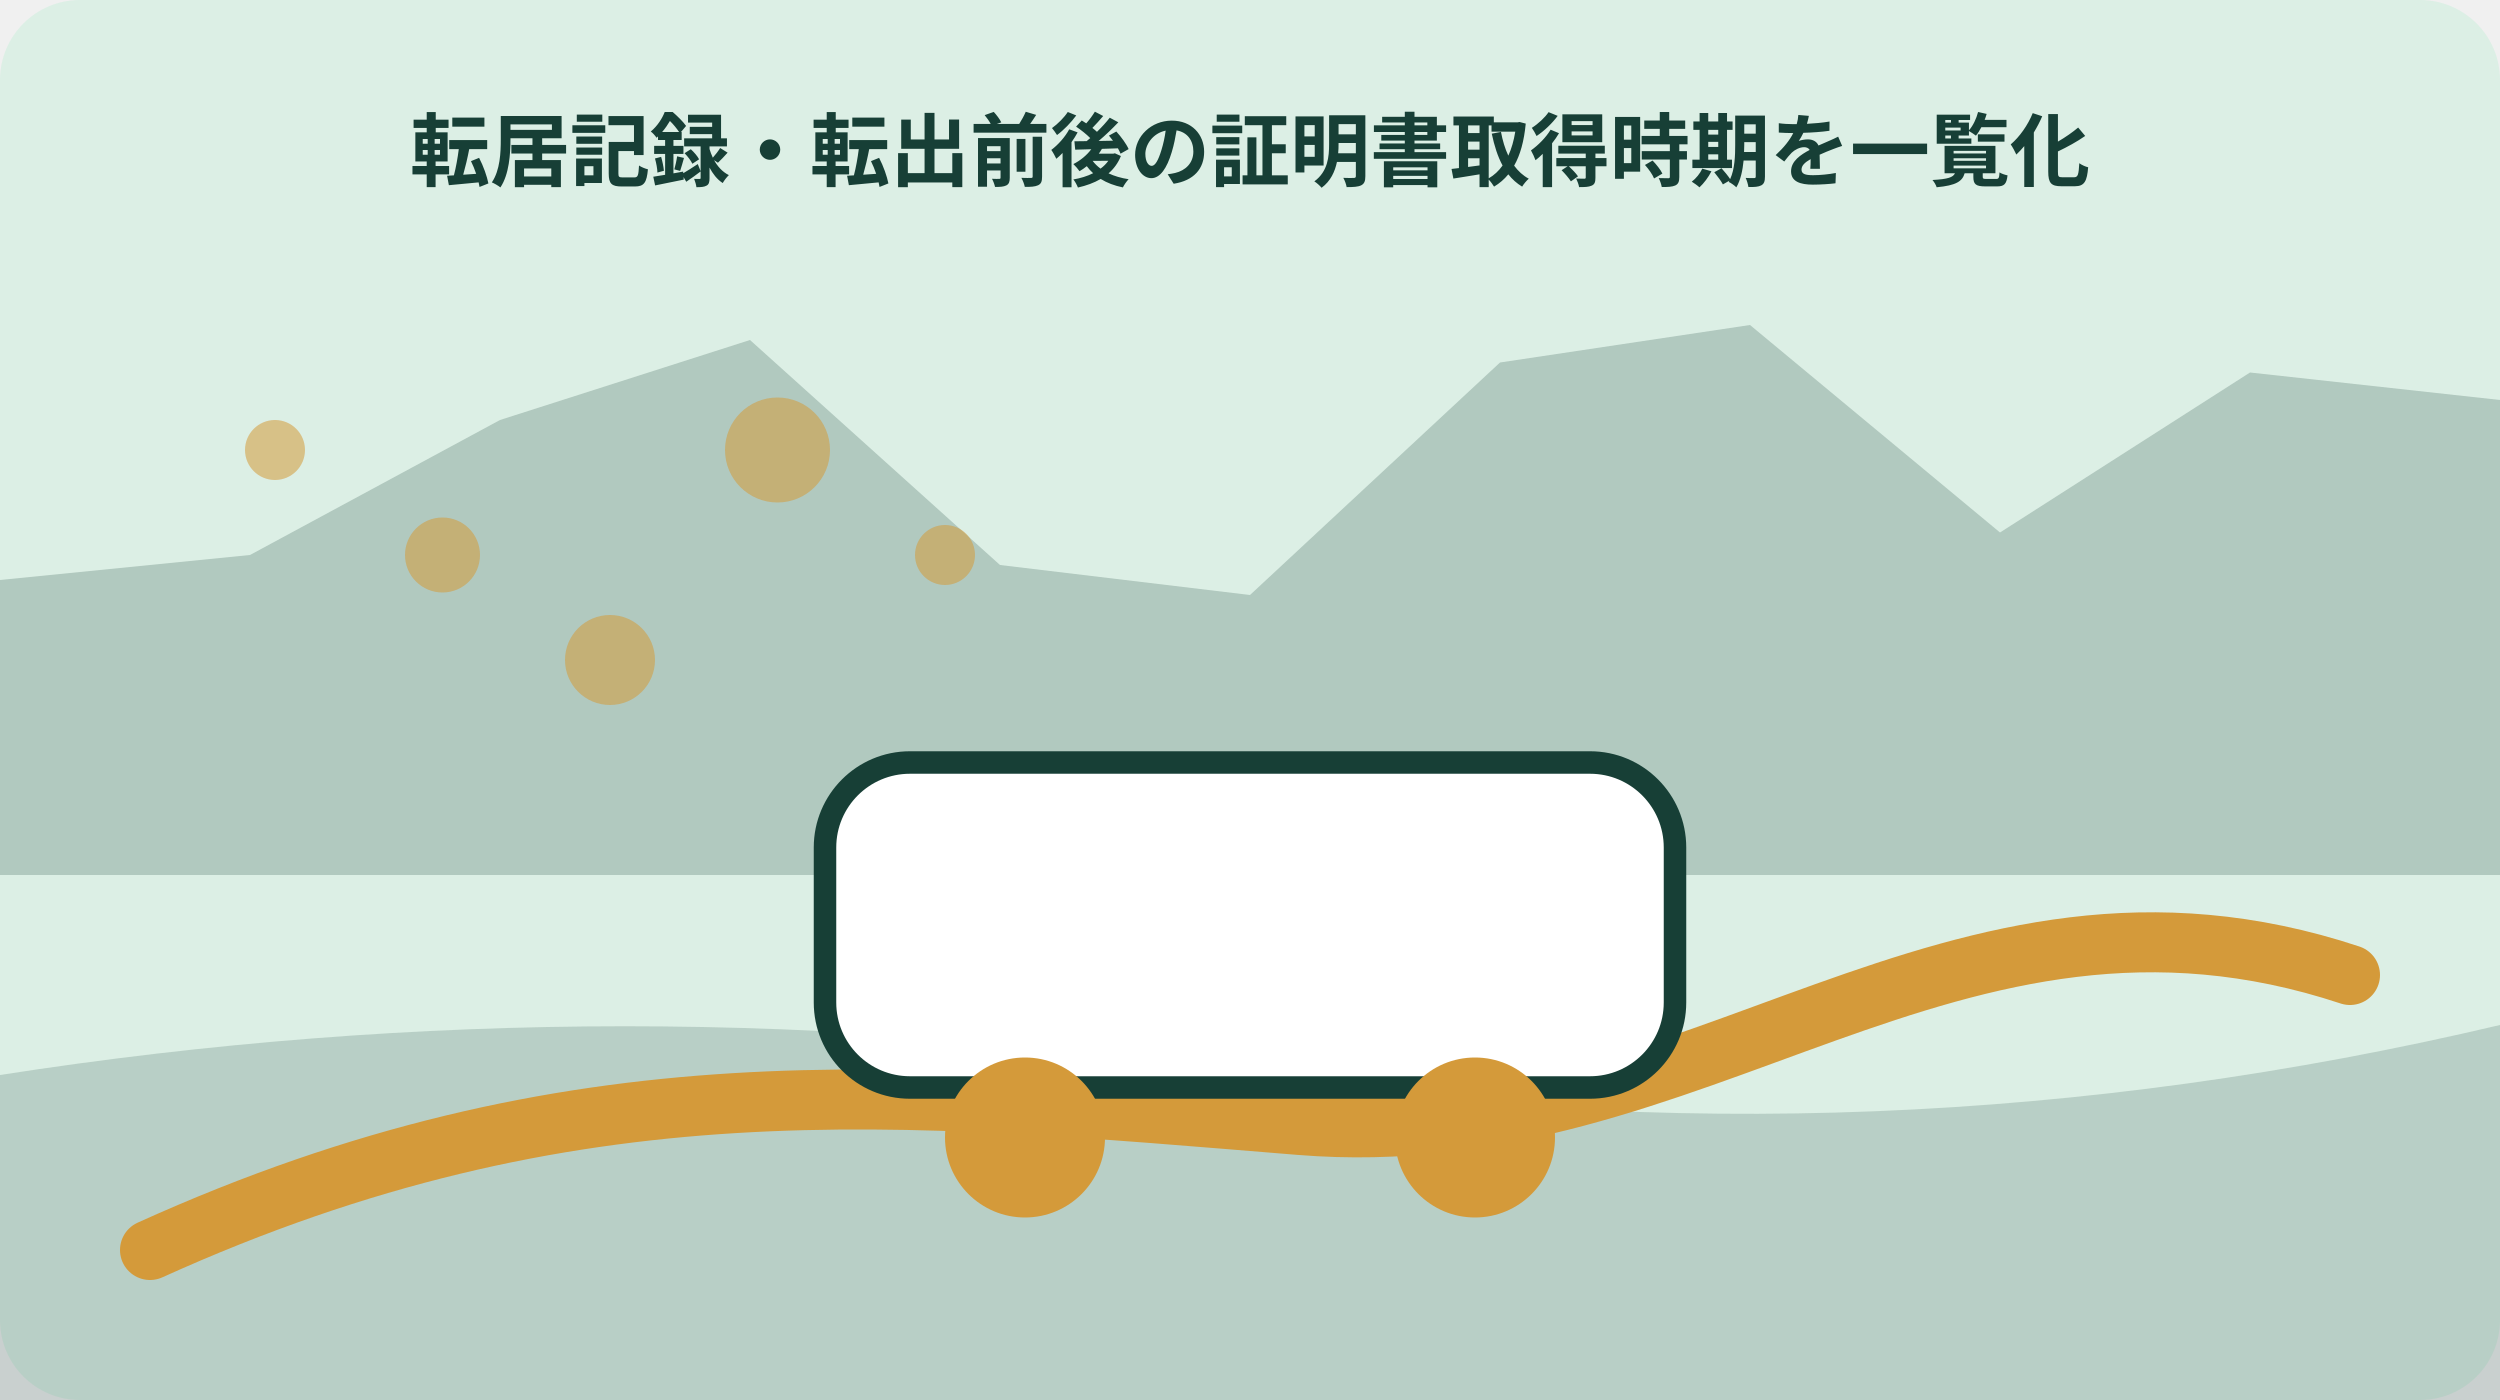
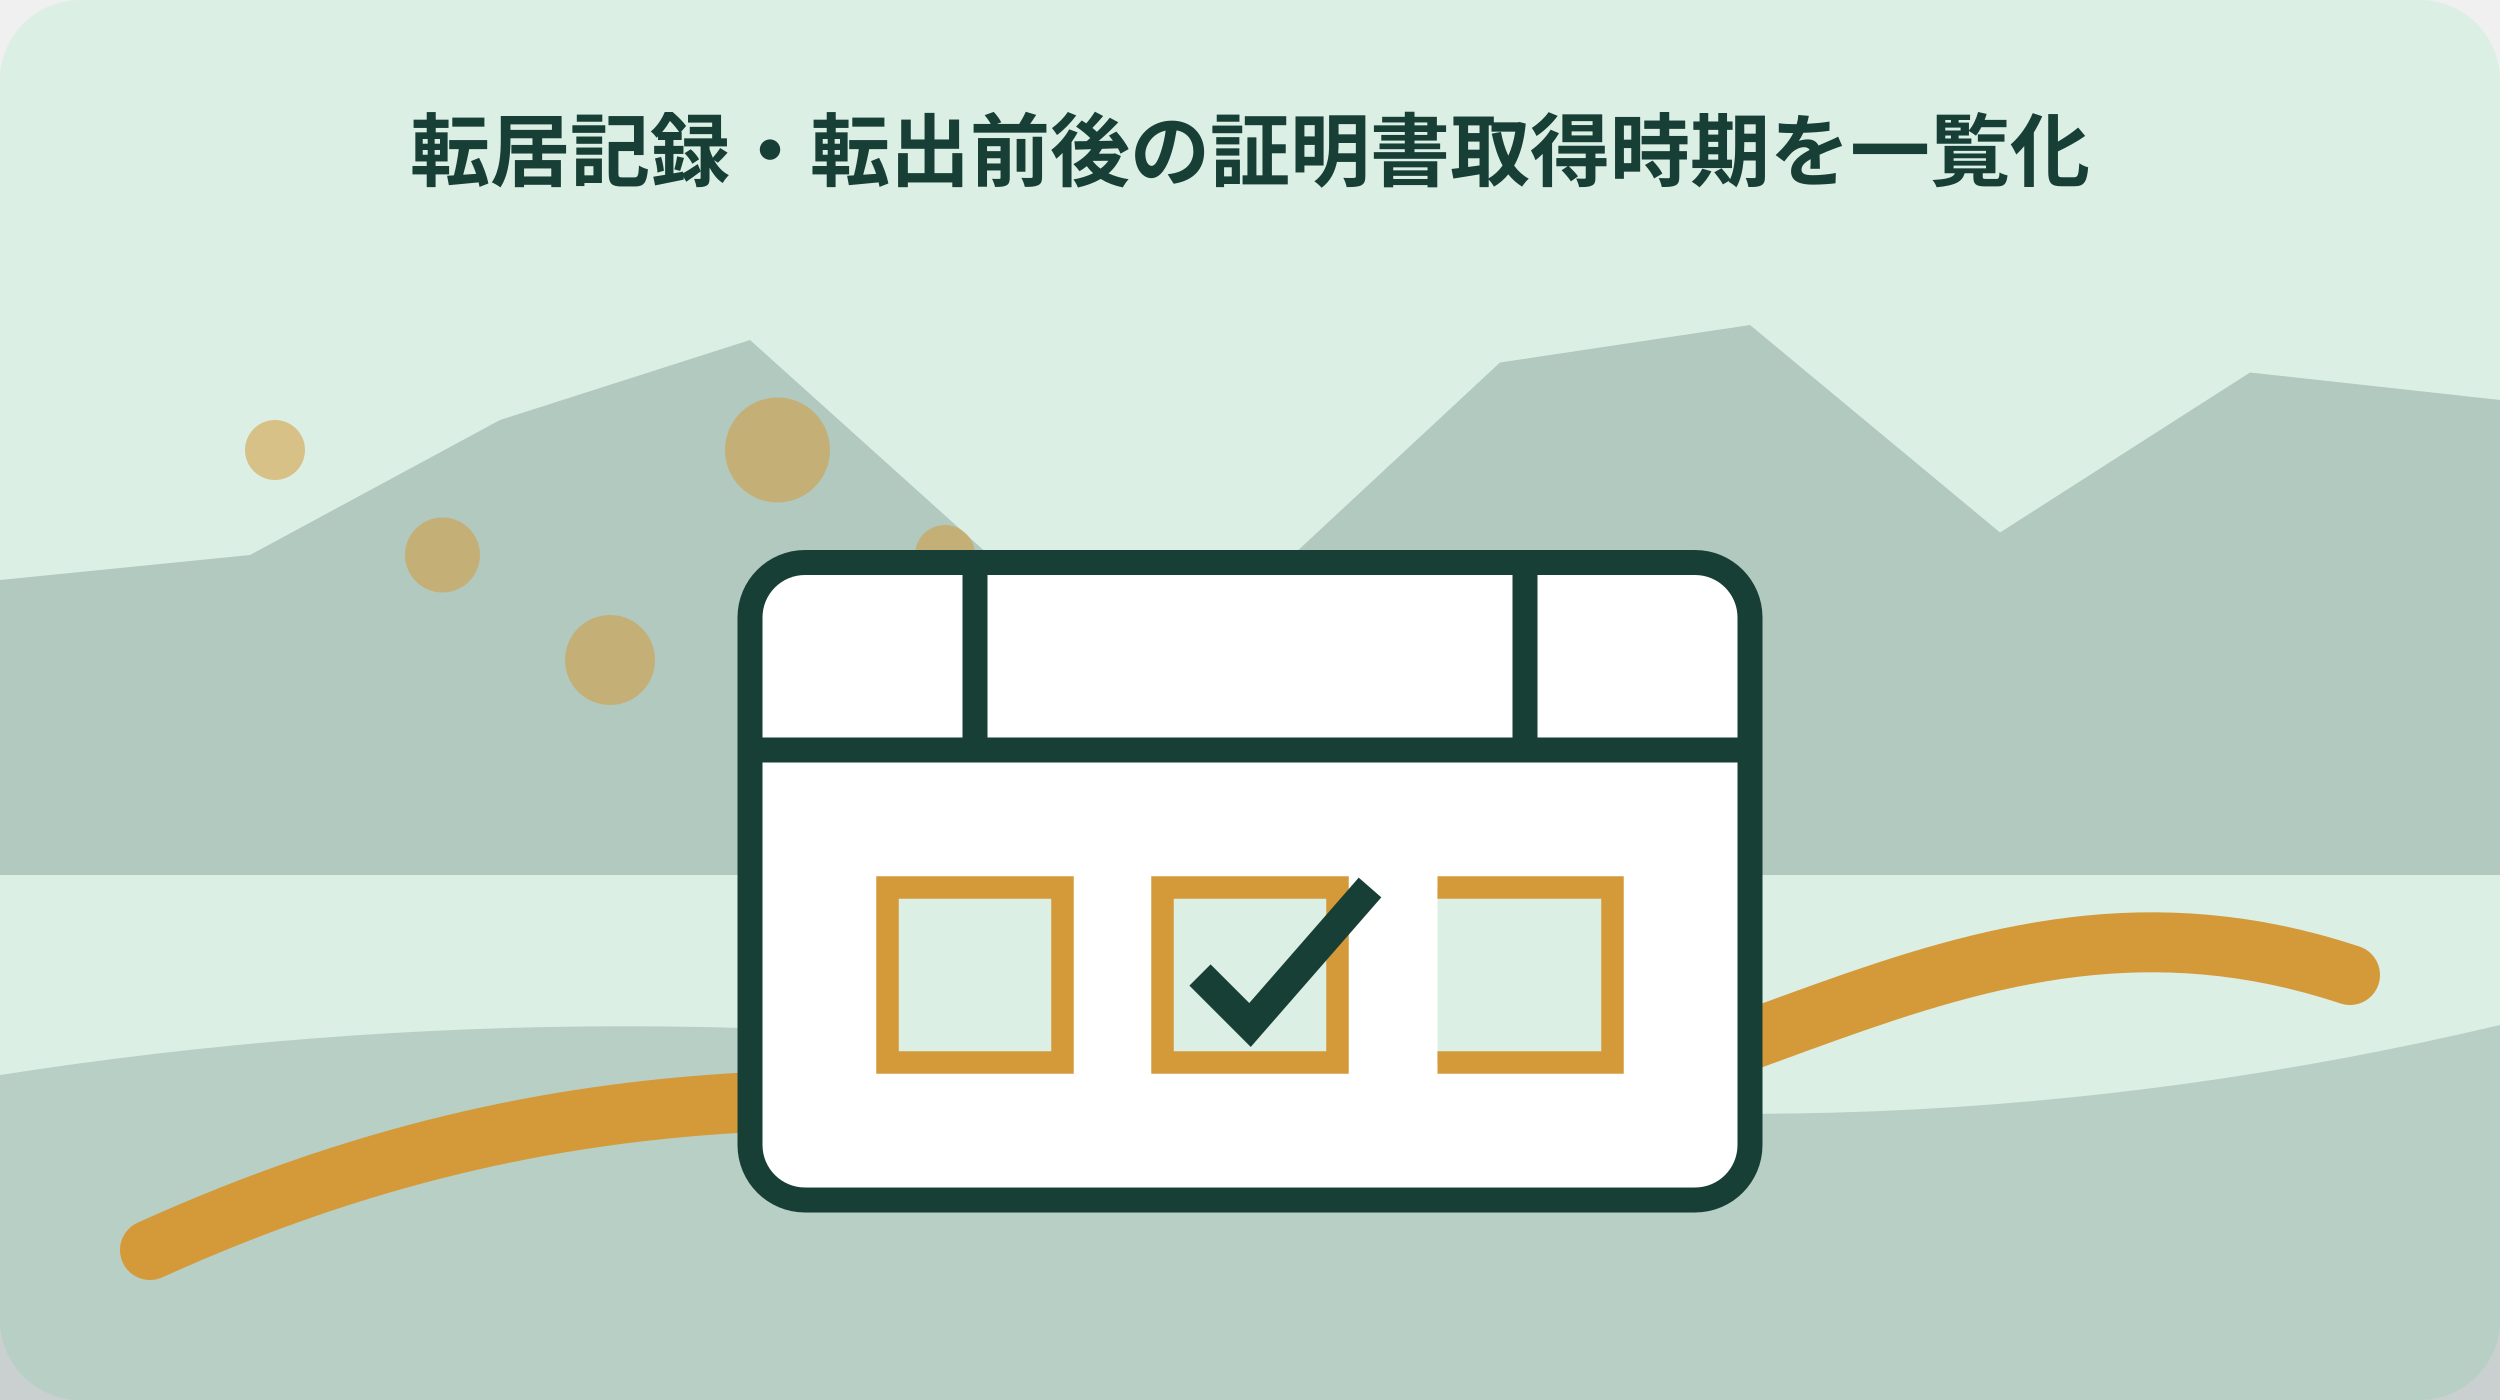
<svg xmlns="http://www.w3.org/2000/svg" width="1000" height="560" viewBox="0 0 1000 560" role="img" aria-labelledby="title desc" data-illustration="mori-editorial" data-topic-id="223" data-scene-index="1">
  <rect width="1000" height="560" rx="32" fill="#dcefe5" />
  <polygon points="0,232 100,222 200,168 300,136 400,226 500,238 600,145 700,130 800,213 900,149 1000,160 1000,350 0,350" fill="#173f36" opacity=".22" />
  <path d="M0 430 Q250 391 500 430 T1000 410 V560 H0Z" fill="#173f36" opacity=".18" />
  <path d="M60 500 C230 423 360 437 520 450 S780 337 940 390" fill="none" stroke="#d49a3a" stroke-width="24" stroke-linecap="round" />
  <circle cx="110" cy="180" r="12" fill="#d49a3a" opacity=".55" />
  <circle cx="177" cy="222" r="15" fill="#d49a3a" opacity=".55" />
  <circle cx="244" cy="264" r="18" fill="#d49a3a" opacity=".55" />
  <circle cx="311" cy="180" r="21" fill="#d49a3a" opacity=".55" />
  <circle cx="378" cy="222" r="12" fill="#d49a3a" opacity=".55" />
-   <g data-scene="transport">
-     <rect x="330" y="305" width="340" height="130" rx="34" fill="#fff" stroke="#173f36" stroke-width="9" />
-     <circle cx="410" cy="455" r="32" fill="#d49a3a" />
-     <circle cx="590" cy="455" r="32" fill="#d49a3a" />
+   <g data-scene="moving-calendar">
+     <rect x="300" y="225" width="400" height="255" rx="22" fill="#fff" stroke="#173f36" stroke-width="10" />
+     <path d="M300 300h400M390 225v75M610 225v75" stroke="#173f36" stroke-width="10" />
+     <path d="M355 355h70v70h-70Zm110 0h70v70h-70Zm110 0h70v70h-70" fill="#dcefe5" stroke="#d49a3a" stroke-width="9" />
+     <path d="m480 390 20 20 48-55" fill="none" stroke="#173f36" stroke-width="12" />
  </g>
  <text x="500" y="72" text-anchor="middle" font-family="sans-serif" font-size="32" font-weight="700" fill="#173f36">転居記録・転出前後の証明書取得時期を一覧化</text>
</svg>
